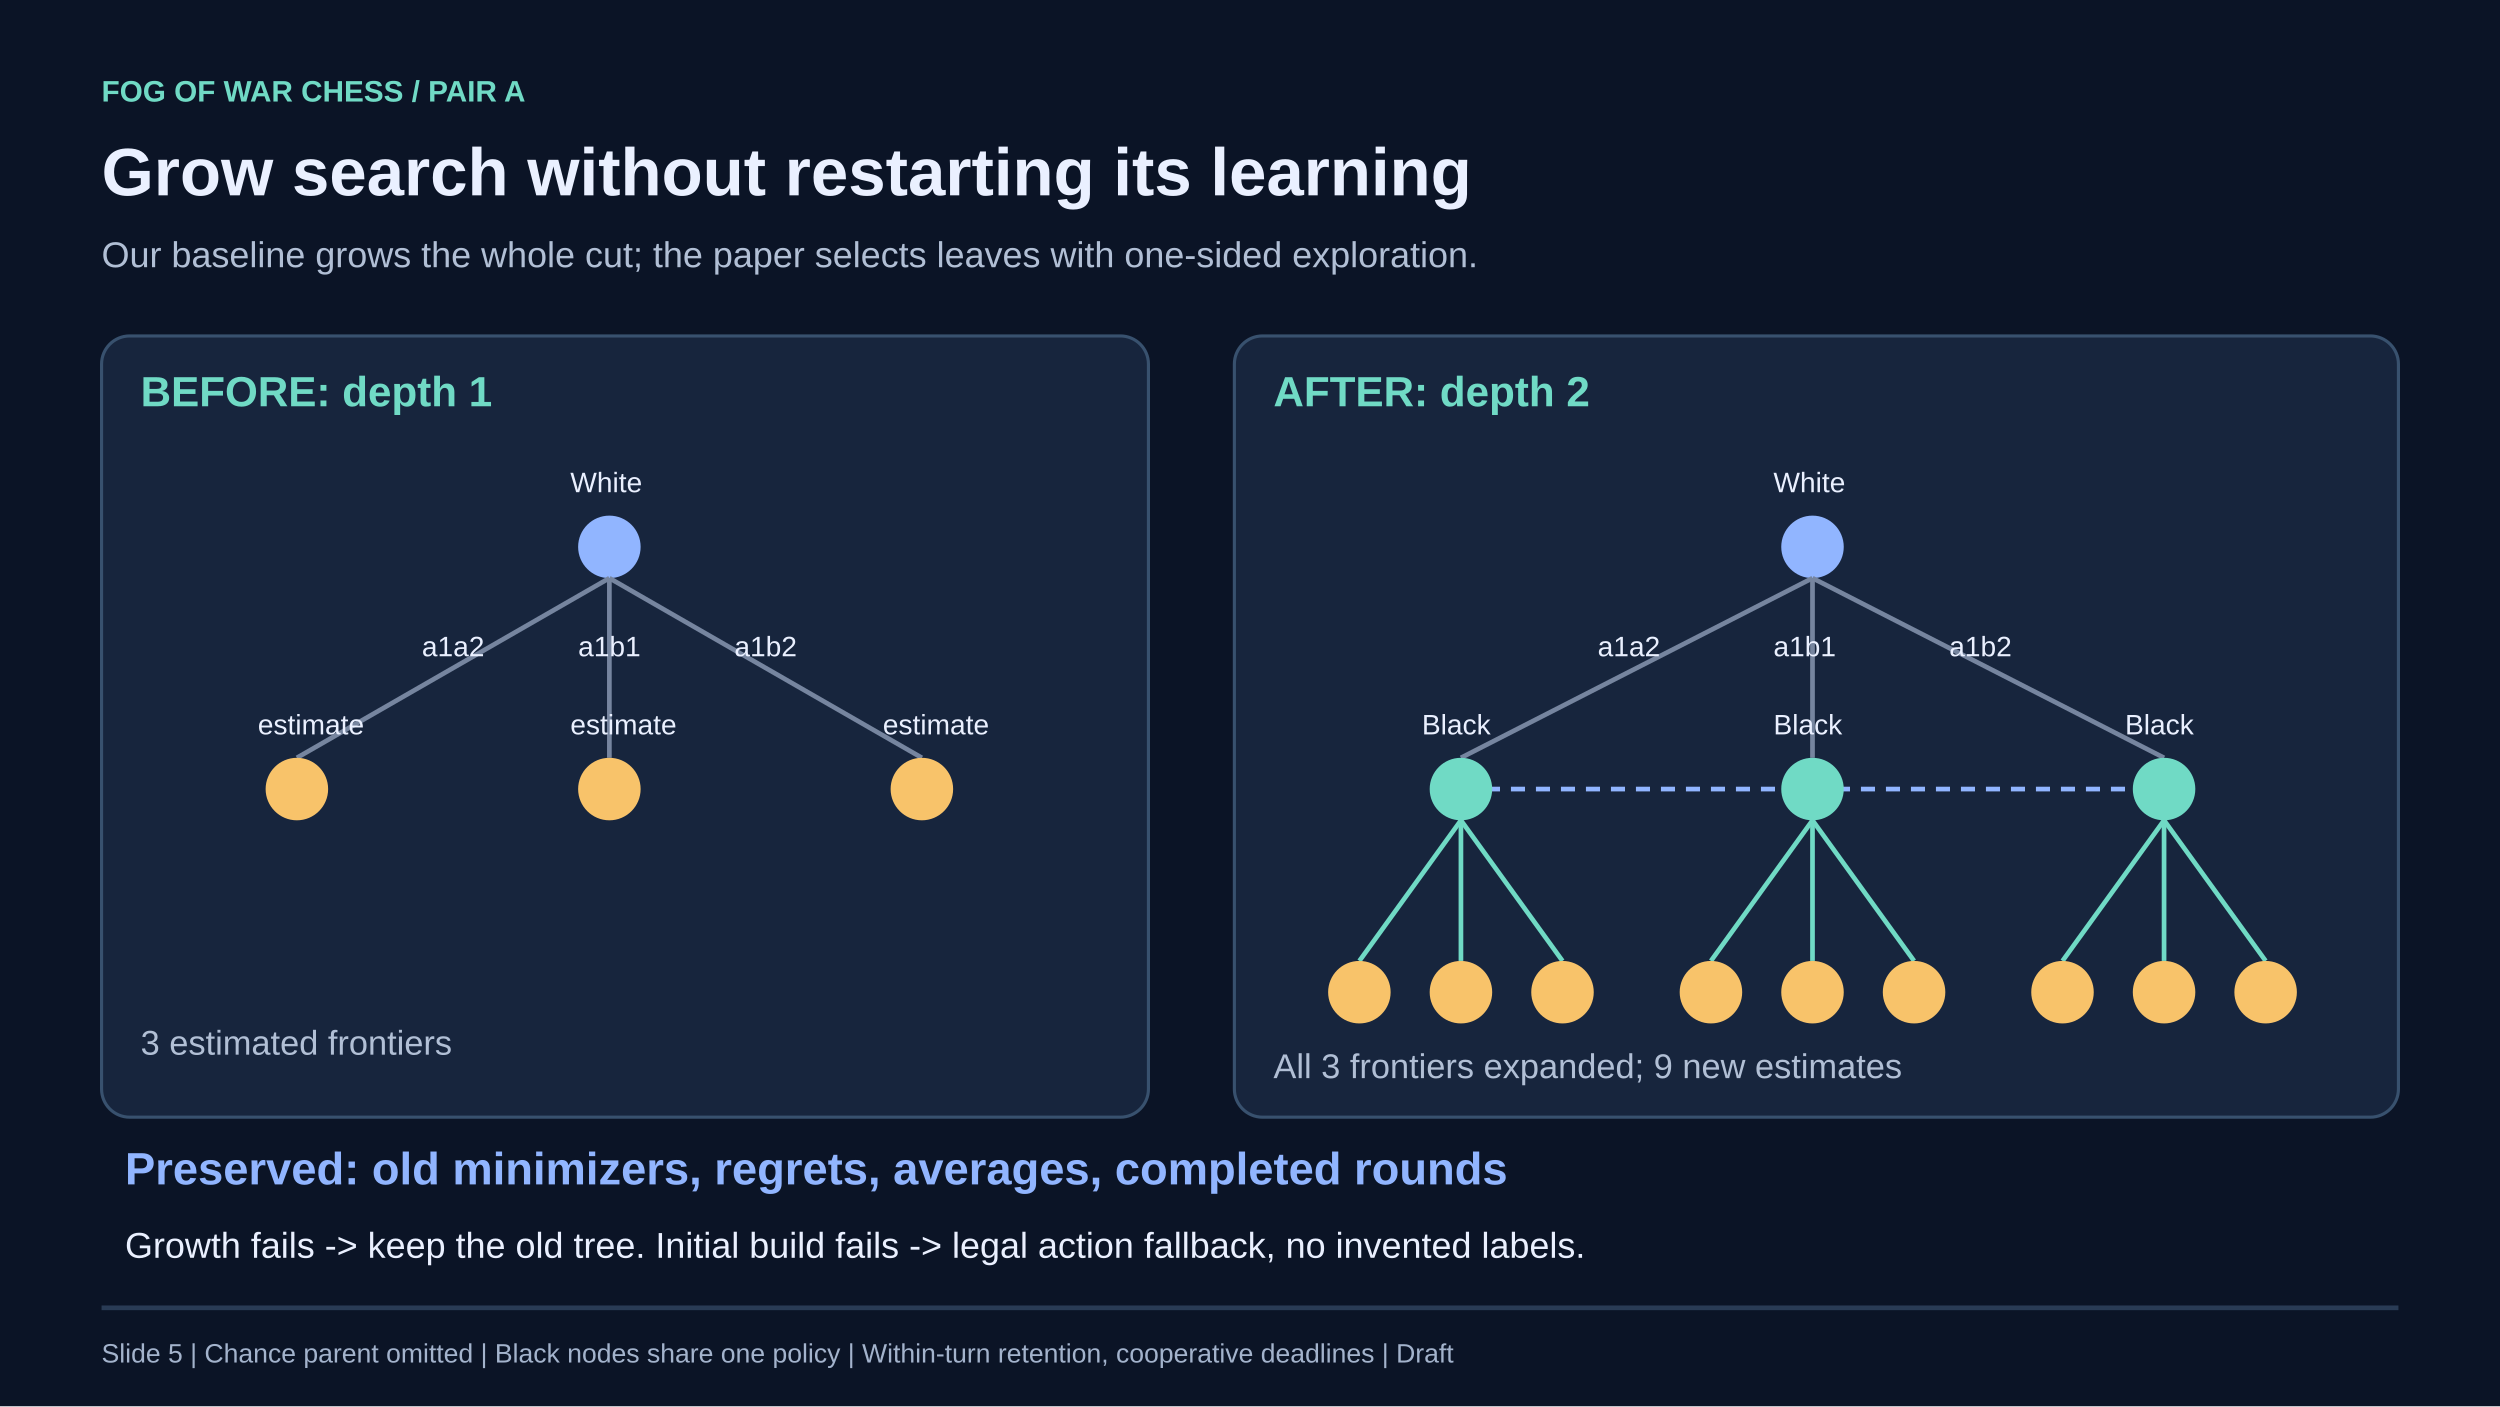
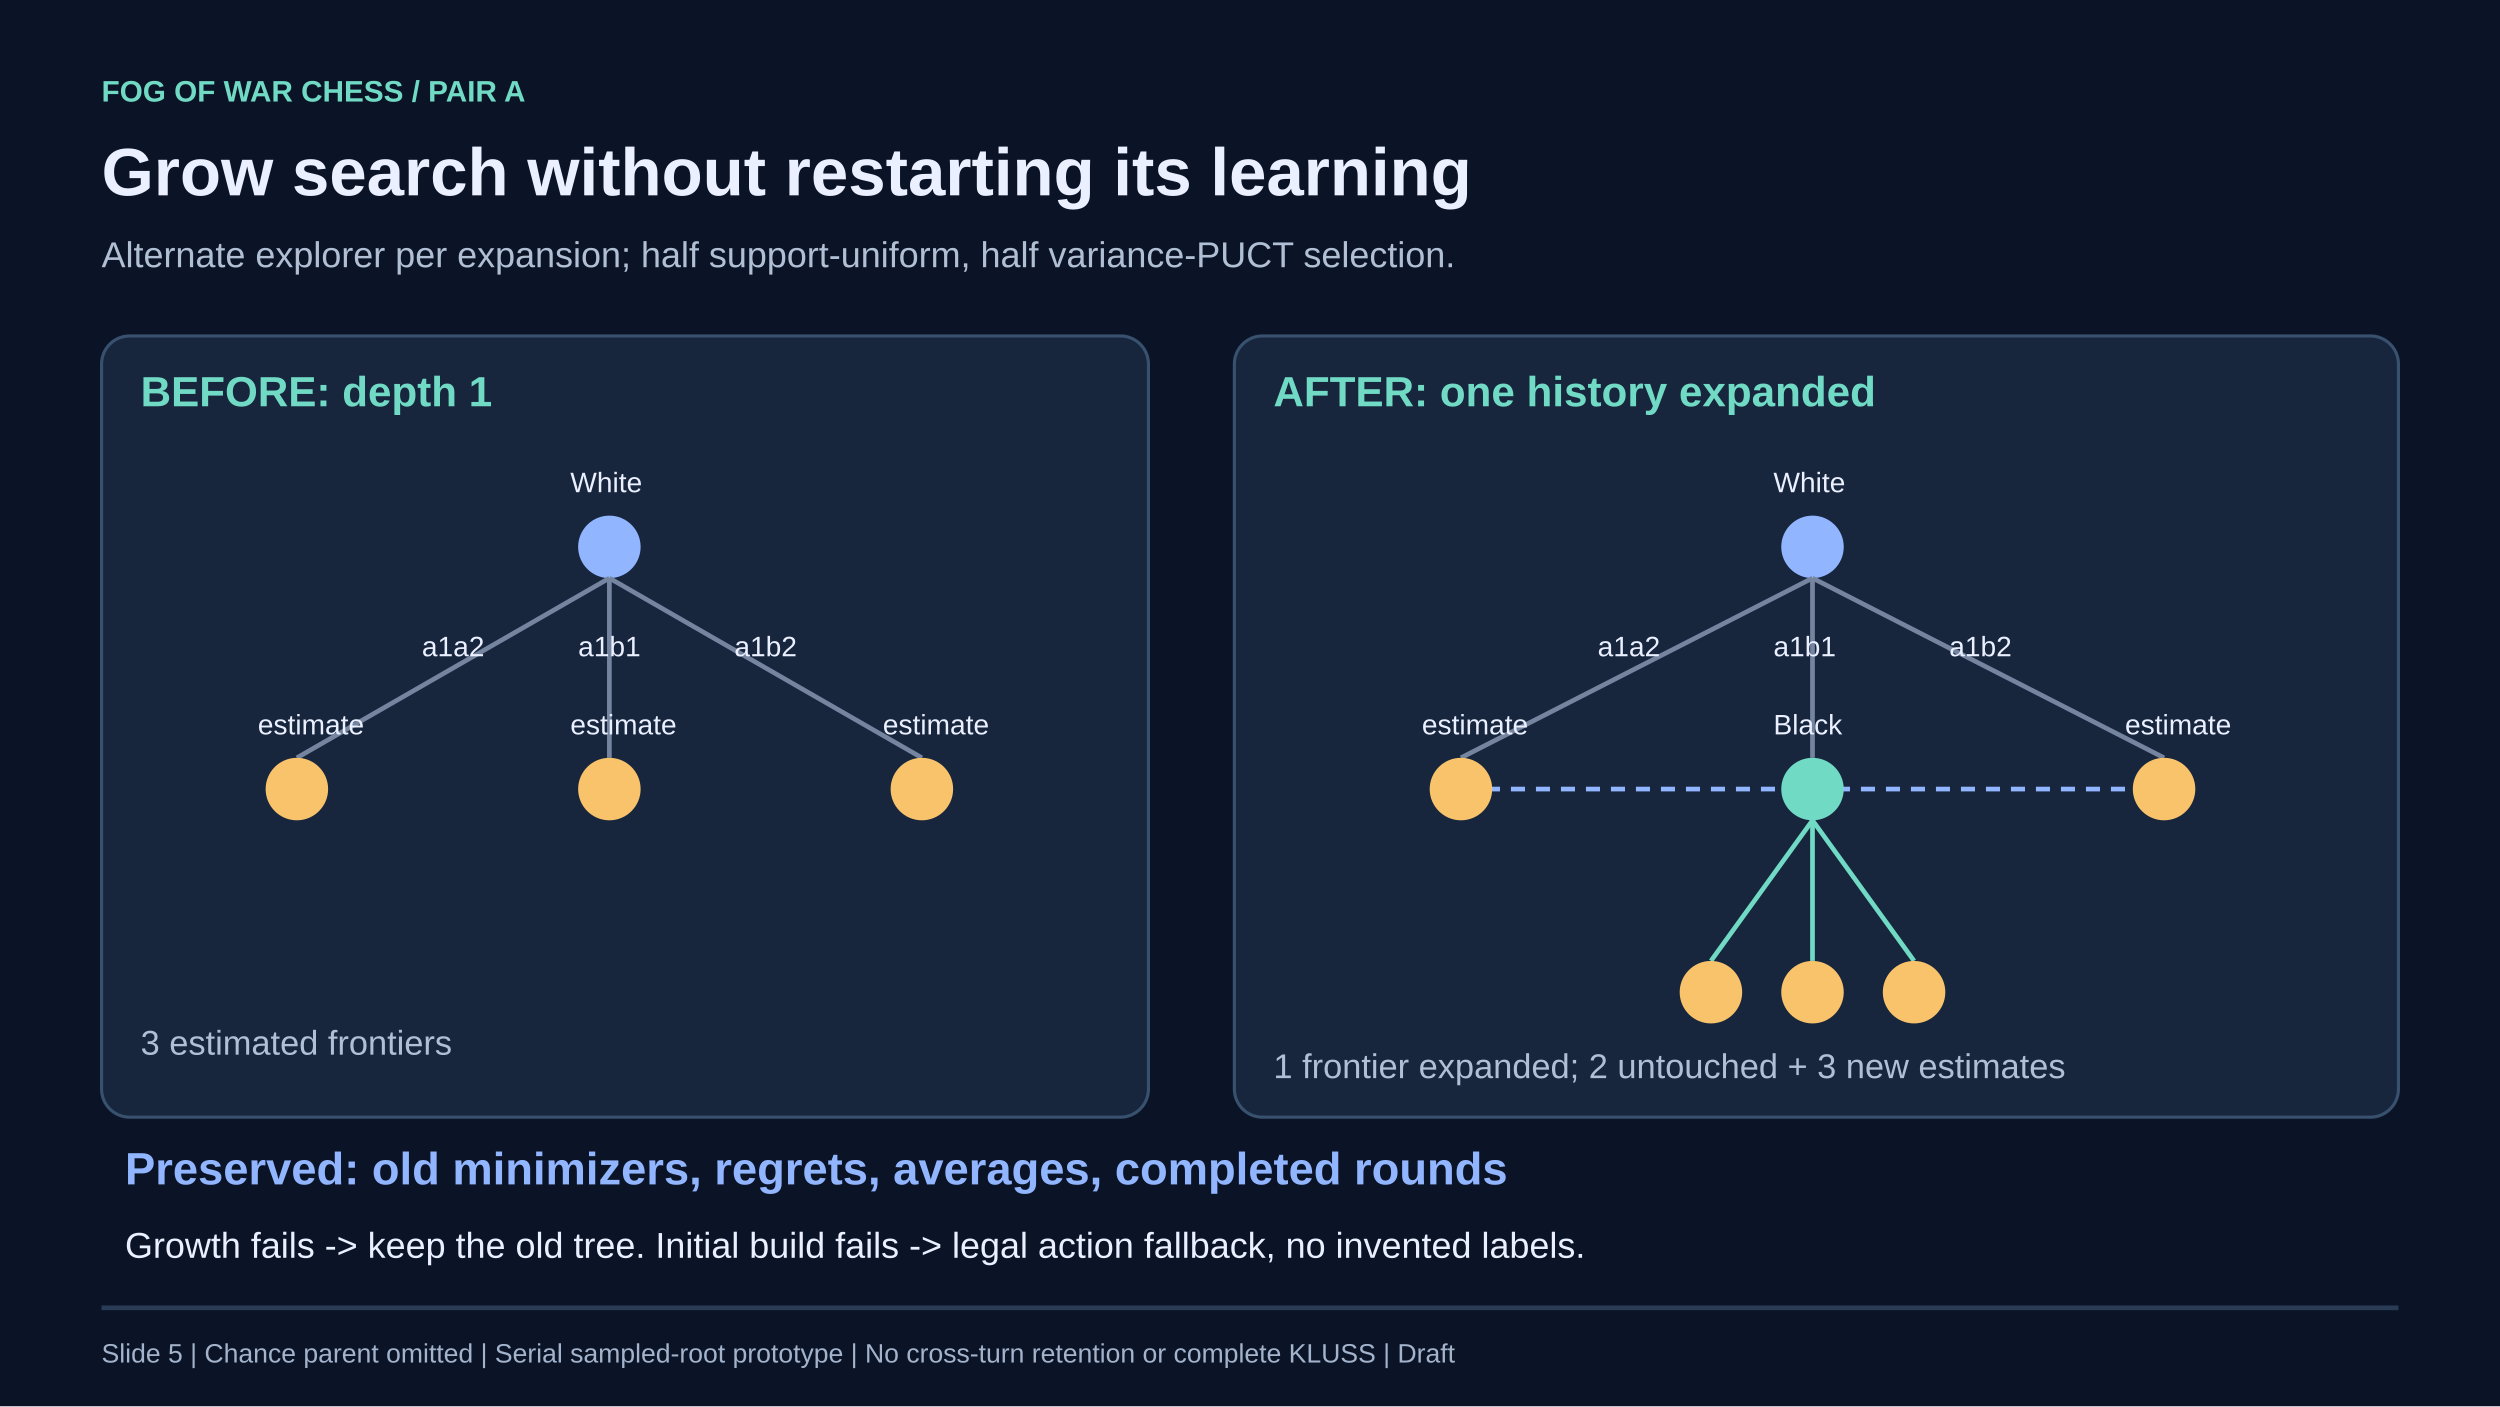
<svg xmlns="http://www.w3.org/2000/svg" width="1600" height="900" viewBox="0 0 1600 900">
  <rect width="1600" height="900" fill="#0b1426" />
  <g font-family="Segoe UI,Arial,sans-serif">
    <text x="65" y="65" font-size="19" fill="#70dac5" font-weight="600">FOG OF WAR CHESS / PAIR A</text>
    <text x="65" y="125" font-size="43" fill="#eaf0ff" font-weight="700">Grow search without restarting its learning</text>
-     <text x="65" y="171" font-size="23" fill="#b1bfd5" font-weight="400">Our baseline grows the whole cut; the paper selects leaves with one-sided exploration.</text>
+     <text x="65" y="171" font-size="23" fill="#b1bfd5" font-weight="400">Alternate explorer per expansion; half support-uniform, half variance-PUCT selection.</text>
    <rect x="65" y="215" width="670" height="500" rx="18" fill="#17253d" stroke="#38516e" stroke-width="2" />
    <rect x="790" y="215" width="745" height="500" rx="18" fill="#17253d" stroke="#38516e" stroke-width="2" />
    <text x="90" y="260" font-size="27" fill="#70dac5" font-weight="600">BEFORE: depth 1</text>
-     <text x="815" y="260" font-size="27" fill="#70dac5" font-weight="600">AFTER: depth 2</text>
+     <text x="815" y="260" font-size="27" fill="#70dac5" font-weight="600">AFTER: one history expanded</text>
    <circle cx="390" cy="350" r="20" fill="#91b5ff" />
    <text x="365" y="315" font-size="18" fill="#eaf0ff" font-weight="400">White</text>
    <circle cx="1160" cy="350" r="20" fill="#91b5ff" />
    <text x="1135" y="315" font-size="18" fill="#eaf0ff" font-weight="400">White</text>
    <line x1="935" y1="505" x2="1385" y2="505" stroke="#91b5ff" stroke-width="3" stroke-dasharray="9 7" />
    <line x1="390" y1="370" x2="190" y2="485" stroke="#76859f" stroke-width="3" />
    <text x="270.0" y="420" font-size="18" fill="#eaf0ff" font-weight="400">a1a2</text>
    <circle cx="190" cy="505" r="20" fill="#f8c36a" />
    <text x="165" y="470" font-size="18" fill="#eaf0ff" font-weight="400">estimate</text>
    <line x1="1160" y1="370" x2="935" y2="485" stroke="#76859f" stroke-width="3" />
    <text x="1022.5" y="420" font-size="18" fill="#eaf0ff" font-weight="400">a1a2</text>
-     <circle cx="935" cy="505" r="20" fill="#70dac5" />
-     <text x="910" y="470" font-size="18" fill="#eaf0ff" font-weight="400">Black</text>
-     <line x1="935" y1="525" x2="870" y2="615" stroke="#70dac5" stroke-width="3" />
-     <circle cx="870" cy="635" r="20" fill="#f8c36a" />
-     <text x="845" y="600" font-size="18" fill="#eaf0ff" font-weight="400" />
-     <line x1="935" y1="525" x2="935" y2="615" stroke="#70dac5" stroke-width="3" />
-     <circle cx="935" cy="635" r="20" fill="#f8c36a" />
-     <text x="910" y="600" font-size="18" fill="#eaf0ff" font-weight="400" />
-     <line x1="935" y1="525" x2="1000" y2="615" stroke="#70dac5" stroke-width="3" />
-     <circle cx="1000" cy="635" r="20" fill="#f8c36a" />
-     <text x="975" y="600" font-size="18" fill="#eaf0ff" font-weight="400" />
+     <circle cx="935" cy="505" r="20" fill="#f8c36a" />
+     <text x="910" y="470" font-size="18" fill="#eaf0ff" font-weight="400">estimate</text>
    <line x1="390" y1="370" x2="390" y2="485" stroke="#76859f" stroke-width="3" />
    <text x="370.0" y="420" font-size="18" fill="#eaf0ff" font-weight="400">a1b1</text>
    <circle cx="390" cy="505" r="20" fill="#f8c36a" />
    <text x="365" y="470" font-size="18" fill="#eaf0ff" font-weight="400">estimate</text>
    <line x1="1160" y1="370" x2="1160" y2="485" stroke="#76859f" stroke-width="3" />
    <text x="1135.0" y="420" font-size="18" fill="#eaf0ff" font-weight="400">a1b1</text>
    <circle cx="1160" cy="505" r="20" fill="#70dac5" />
    <text x="1135" y="470" font-size="18" fill="#eaf0ff" font-weight="400">Black</text>
    <line x1="1160" y1="525" x2="1095" y2="615" stroke="#70dac5" stroke-width="3" />
    <circle cx="1095" cy="635" r="20" fill="#f8c36a" />
    <text x="1070" y="600" font-size="18" fill="#eaf0ff" font-weight="400" />
    <line x1="1160" y1="525" x2="1160" y2="615" stroke="#70dac5" stroke-width="3" />
    <circle cx="1160" cy="635" r="20" fill="#f8c36a" />
    <text x="1135" y="600" font-size="18" fill="#eaf0ff" font-weight="400" />
    <line x1="1160" y1="525" x2="1225" y2="615" stroke="#70dac5" stroke-width="3" />
    <circle cx="1225" cy="635" r="20" fill="#f8c36a" />
    <text x="1200" y="600" font-size="18" fill="#eaf0ff" font-weight="400" />
    <line x1="390" y1="370" x2="590" y2="485" stroke="#76859f" stroke-width="3" />
    <text x="470.0" y="420" font-size="18" fill="#eaf0ff" font-weight="400">a1b2</text>
    <circle cx="590" cy="505" r="20" fill="#f8c36a" />
    <text x="565" y="470" font-size="18" fill="#eaf0ff" font-weight="400">estimate</text>
    <line x1="1160" y1="370" x2="1385" y2="485" stroke="#76859f" stroke-width="3" />
    <text x="1247.5" y="420" font-size="18" fill="#eaf0ff" font-weight="400">a1b2</text>
-     <circle cx="1385" cy="505" r="20" fill="#70dac5" />
-     <text x="1360" y="470" font-size="18" fill="#eaf0ff" font-weight="400">Black</text>
-     <line x1="1385" y1="525" x2="1320" y2="615" stroke="#70dac5" stroke-width="3" />
-     <circle cx="1320" cy="635" r="20" fill="#f8c36a" />
-     <text x="1295" y="600" font-size="18" fill="#eaf0ff" font-weight="400" />
-     <line x1="1385" y1="525" x2="1385" y2="615" stroke="#70dac5" stroke-width="3" />
-     <circle cx="1385" cy="635" r="20" fill="#f8c36a" />
-     <text x="1360" y="600" font-size="18" fill="#eaf0ff" font-weight="400" />
-     <line x1="1385" y1="525" x2="1450" y2="615" stroke="#70dac5" stroke-width="3" />
-     <circle cx="1450" cy="635" r="20" fill="#f8c36a" />
-     <text x="1425" y="600" font-size="18" fill="#eaf0ff" font-weight="400" />
+     <circle cx="1385" cy="505" r="20" fill="#f8c36a" />
+     <text x="1360" y="470" font-size="18" fill="#eaf0ff" font-weight="400">estimate</text>
    <text x="90" y="675" font-size="22" fill="#b1bfd5" font-weight="400">3 estimated frontiers</text>
-     <text x="815" y="690" font-size="22" fill="#b1bfd5" font-weight="400">All 3 frontiers expanded; 9 new estimates</text>
+     <text x="815" y="690" font-size="22" fill="#b1bfd5" font-weight="400">1 frontier expanded; 2 untouched + 3 new estimates</text>
    <text x="80" y="758" font-size="29" fill="#91b5ff" font-weight="600">Preserved: old minimizers, regrets, averages, completed rounds</text>
    <text x="80" y="805" font-size="23" fill="#eaf0ff" font-weight="400">Growth fails -&gt; keep the old tree. Initial build fails -&gt; legal action fallback, no invented labels.</text>
    <line x1="65" y1="837" x2="1535" y2="837" stroke="#293b55" stroke-width="3" />
-     <text x="65" y="872" font-size="17" fill="#a3b3cc" font-weight="400">Slide 5 | Chance parent omitted | Black nodes share one policy | Within-turn retention, cooperative deadlines | Draft</text>
+     <text x="65" y="872" font-size="17" fill="#a3b3cc" font-weight="400">Slide 5 | Chance parent omitted | Serial sampled-root prototype | No cross-turn retention or complete KLUSS | Draft</text>
  </g>
</svg>
